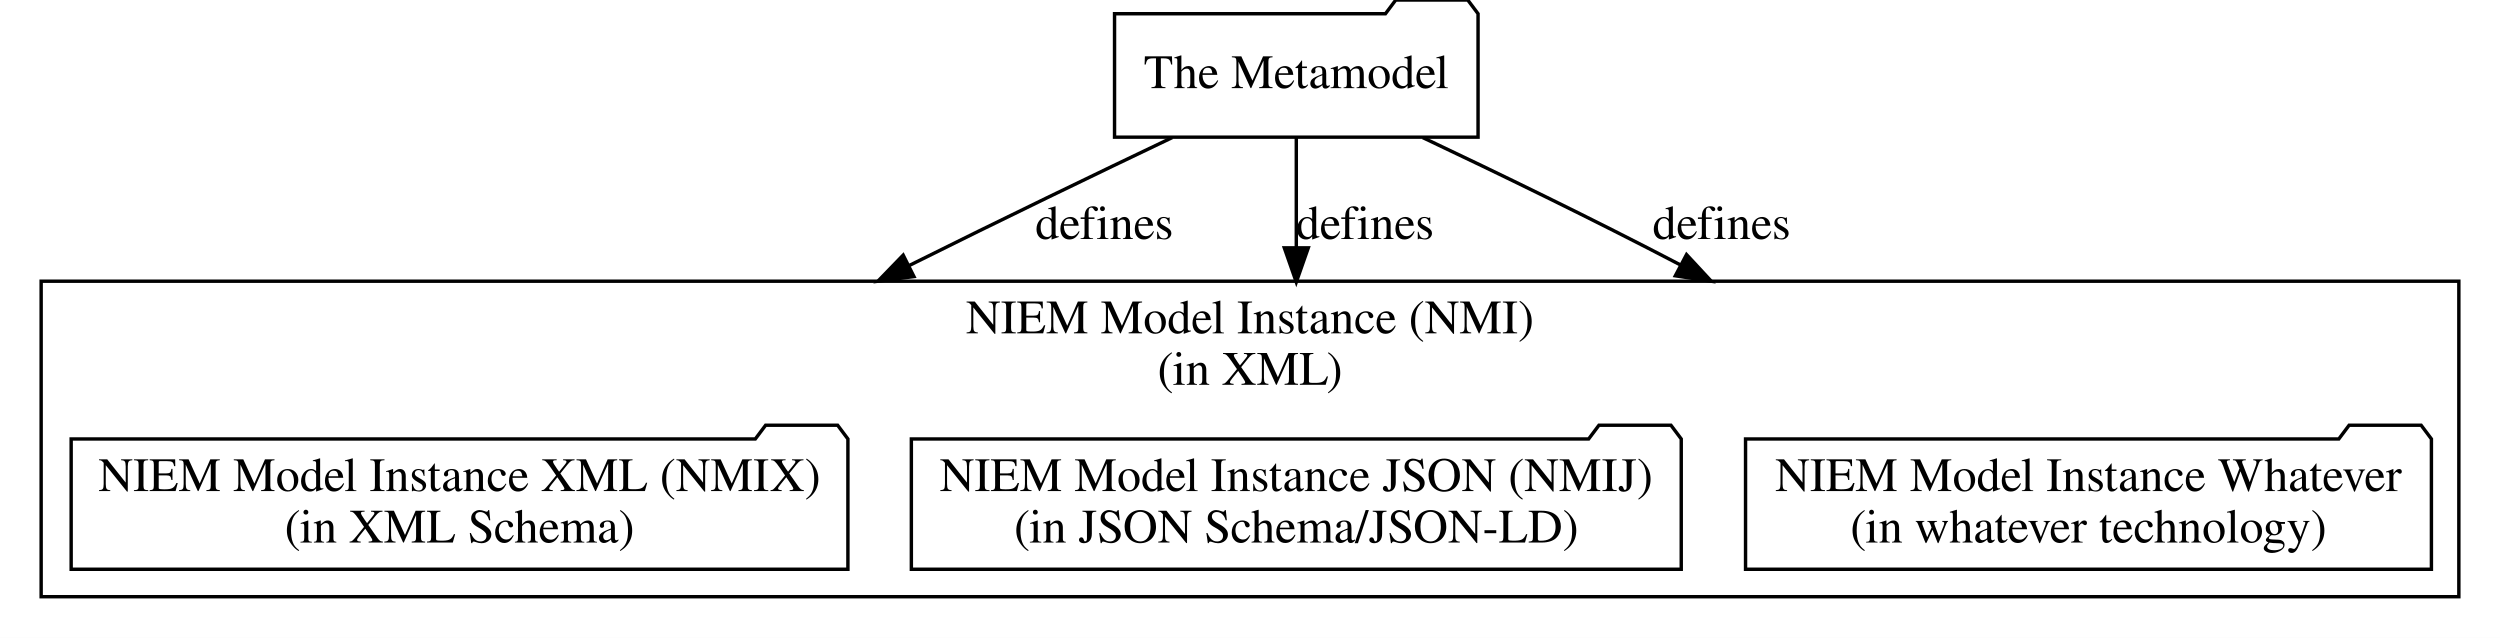
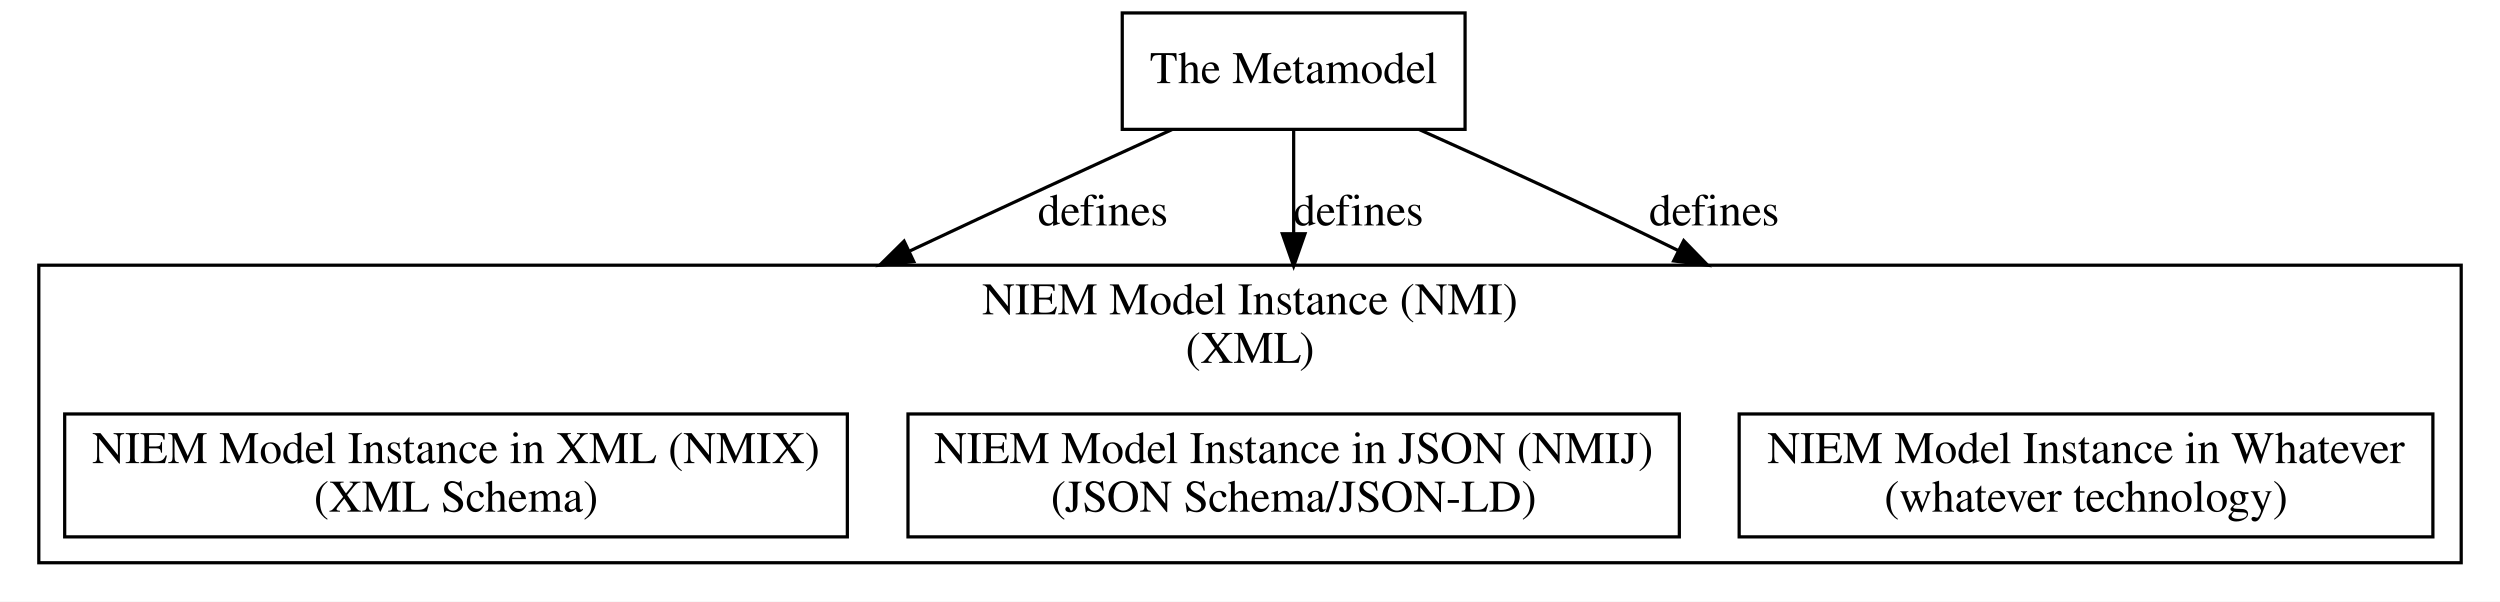
- <svg xmlns="http://www.w3.org/2000/svg" width="729pt" height="186pt" viewBox="0.00 0.00 729.00 186.00">
+ <svg xmlns="http://www.w3.org/2000/svg" width="773pt" height="186pt" viewBox="0.00 0.00 773.00 186.00">
  <g id="graph0" class="graph" transform="scale(1 1) rotate(0) translate(4 182)">
-     <polygon fill="white" stroke="none" points="-4,4 -4,-182 725,-182 725,4 -4,4" />
+     <polygon fill="white" stroke="none" points="-4,4 -4,-182 769,-182 769,4 -4,4" />
    <g id="clust1" class="cluster">
-       <polygon fill="none" stroke="black" points="8,-8 8,-100 713,-100 713,-8 8,-8" />
-       <text text-anchor="middle" x="360.5" y="-84.8" font-family="Times,serif" font-size="14.00">NIEM Model Instance (NMI)</text>
-       <text text-anchor="middle" x="360.5" y="-69.8" font-family="Times,serif" font-size="14.00">(in XML)</text>
+       <polygon fill="none" stroke="black" points="8,-8 8,-100 757,-100 757,-8 8,-8" />
+       <text text-anchor="middle" x="382.5" y="-84.8" font-family="Times,serif" font-size="14.00">NIEM Model Instance (NMI)</text>
+       <text text-anchor="middle" x="382.5" y="-69.8" font-family="Times,serif" font-size="14.00">(XML)</text>
    </g>
    <g id="node1" class="node">
-       <polygon fill="none" stroke="black" points="427,-178 424,-182 403,-182 400,-178 321,-178 321,-142 427,-142 427,-178" />
-       <text text-anchor="middle" x="374" y="-156.3" font-family="Times,serif" font-size="14.00">The Metamodel</text>
+       <polygon fill="none" stroke="black" points="449,-178 343,-178 343,-142 449,-142 449,-178" />
+       <text text-anchor="middle" x="396" y="-156.3" font-family="Times,serif" font-size="14.00">The Metamodel</text>
    </g>
    <g id="node2" class="node">
-       <polygon fill="none" stroke="black" points="243.25,-54 240.25,-58 219.25,-58 216.25,-54 16.75,-54 16.75,-16 243.25,-16 243.25,-54" />
-       <text text-anchor="middle" x="130" y="-38.8" font-family="Times,serif" font-size="14.00">NIEM Model Instance XML (NMIX)</text>
-       <text text-anchor="middle" x="130" y="-23.8" font-family="Times,serif" font-size="14.00">(in XML Schema)</text>
+       <polygon fill="none" stroke="black" points="258,-54 16,-54 16,-16 258,-16 258,-54" />
+       <text text-anchor="middle" x="137" y="-38.8" font-family="Times,serif" font-size="14.00">NIEM Model Instance in XML (NMIX)</text>
+       <text text-anchor="middle" x="137" y="-23.8" font-family="Times,serif" font-size="14.00">(XML Schema)</text>
    </g>
    <g id="edge1" class="edge">
-       <path fill="none" stroke="black" d="M337.815,-141.882C316.029,-131.492 287.5,-117.741 261.196,-104.612" />
-       <polygon fill="black" stroke="black" points="262.508,-101.354 252,-100 259.37,-107.611 262.508,-101.354" />
-       <text text-anchor="middle" x="318" y="-112.3" font-family="Times,serif" font-size="14.00">defines</text>
+       <path fill="none" stroke="black" d="M358.37,-141.925C335.409,-131.446 305.206,-117.558 277.345,-104.421" />
+       <polygon fill="black" stroke="black" points="278.536,-101.112 268,-100 275.543,-107.44 278.536,-101.112" />
+       <text text-anchor="middle" x="337" y="-112.3" font-family="Times,serif" font-size="14.00">defines</text>
    </g>
    <g id="node3" class="node">
-       <polygon fill="none" stroke="black" points="486.25,-54 483.25,-58 462.25,-58 459.25,-54 261.75,-54 261.75,-16 486.25,-16 486.25,-54" />
-       <text text-anchor="middle" x="374" y="-38.8" font-family="Times,serif" font-size="14.00">NIEM Model Instance JSON (NMIJ)</text>
-       <text text-anchor="middle" x="374" y="-23.8" font-family="Times,serif" font-size="14.00">(in JSON Schema/JSON-LD)</text>
+       <polygon fill="none" stroke="black" points="515.25,-54 276.75,-54 276.75,-16 515.25,-16 515.25,-54" />
+       <text text-anchor="middle" x="396" y="-38.8" font-family="Times,serif" font-size="14.00">NIEM Model Instance in JSON (NMIJ)</text>
+       <text text-anchor="middle" x="396" y="-23.8" font-family="Times,serif" font-size="14.00">(JSON Schema/JSON-LD)</text>
    </g>
    <g id="edge2" class="edge">
-       <path fill="none" stroke="black" d="M374,-141.897C374,-133.154 374,-121.847 374,-109.889" />
-       <polygon fill="black" stroke="black" points="377.5,-109.732 374,-99.732 370.5,-109.732 377.5,-109.732" />
-       <text text-anchor="middle" x="394" y="-112.3" font-family="Times,serif" font-size="14.00">defines</text>
+       <path fill="none" stroke="black" d="M396,-141.897C396,-133.154 396,-121.847 396,-109.889" />
+       <polygon fill="black" stroke="black" points="399.5,-109.732 396,-99.732 392.5,-109.732 399.5,-109.732" />
+       <text text-anchor="middle" x="416" y="-112.3" font-family="Times,serif" font-size="14.00">defines</text>
    </g>
    <g id="node4" class="node">
-       <polygon fill="none" stroke="black" points="705,-54 702,-58 681,-58 678,-54 505,-54 505,-16 705,-16 705,-54" />
-       <text text-anchor="middle" x="605" y="-38.8" font-family="Times,serif" font-size="14.00">NIEM Model Instance Whatever</text>
-       <text text-anchor="middle" x="605" y="-23.8" font-family="Times,serif" font-size="14.00">(in whatever technology)</text>
+       <polygon fill="none" stroke="black" points="748.25,-54 533.75,-54 533.75,-16 748.25,-16 748.25,-54" />
+       <text text-anchor="middle" x="641" y="-38.8" font-family="Times,serif" font-size="14.00">NIEM Model Instance in Whatever</text>
+       <text text-anchor="middle" x="641" y="-23.8" font-family="Times,serif" font-size="14.00">(whatever technology)</text>
    </g>
    <g id="edge3" class="edge">
-       <path fill="none" stroke="black" d="M410.887,-141.875C432.492,-131.657 460.478,-118.101 486.064,-104.72" />
-       <polygon fill="black" stroke="black" points="487.792,-107.765 495,-100 484.523,-101.576 487.792,-107.765" />
-       <text text-anchor="middle" x="498" y="-112.3" font-family="Times,serif" font-size="14.00">defines</text>
+       <path fill="none" stroke="black" d="M434.695,-141.996C457.662,-131.722 487.54,-118.041 514.85,-104.559" />
+       <polygon fill="black" stroke="black" points="516.611,-107.593 524,-100 513.489,-101.327 516.611,-107.593" />
+       <text text-anchor="middle" x="526" y="-112.3" font-family="Times,serif" font-size="14.00">defines</text>
    </g>
  </g>
</svg>
